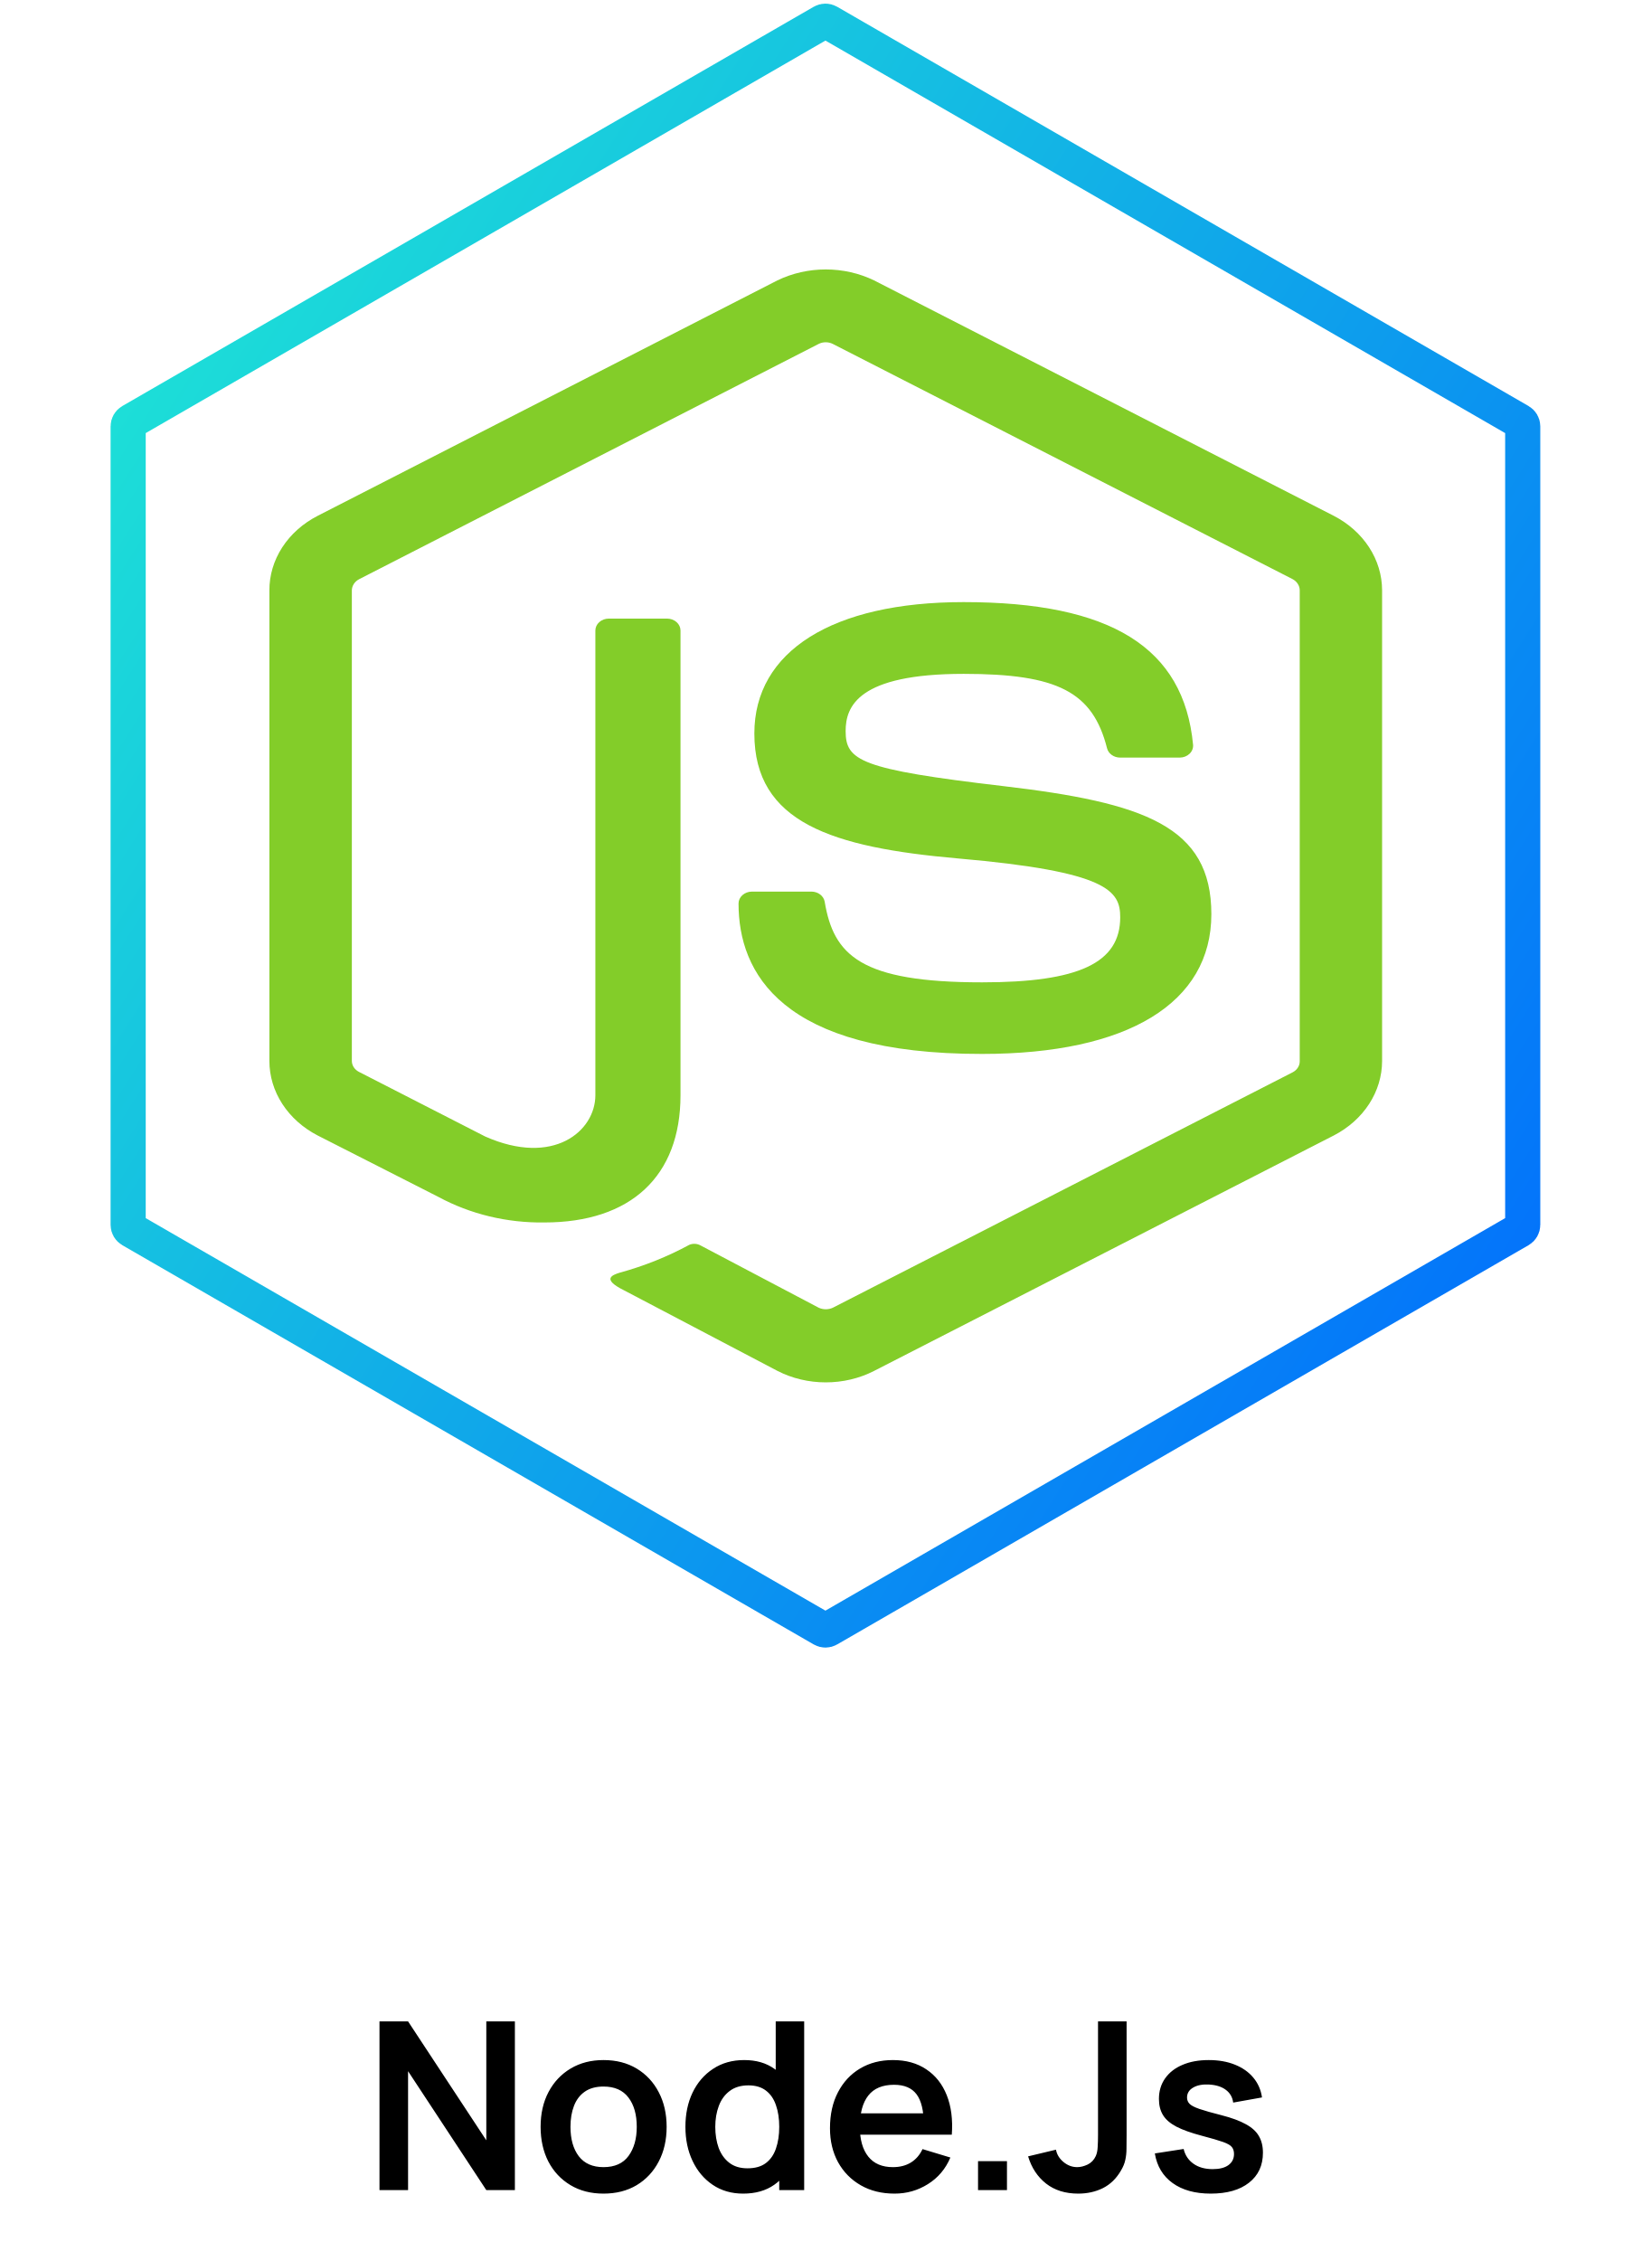
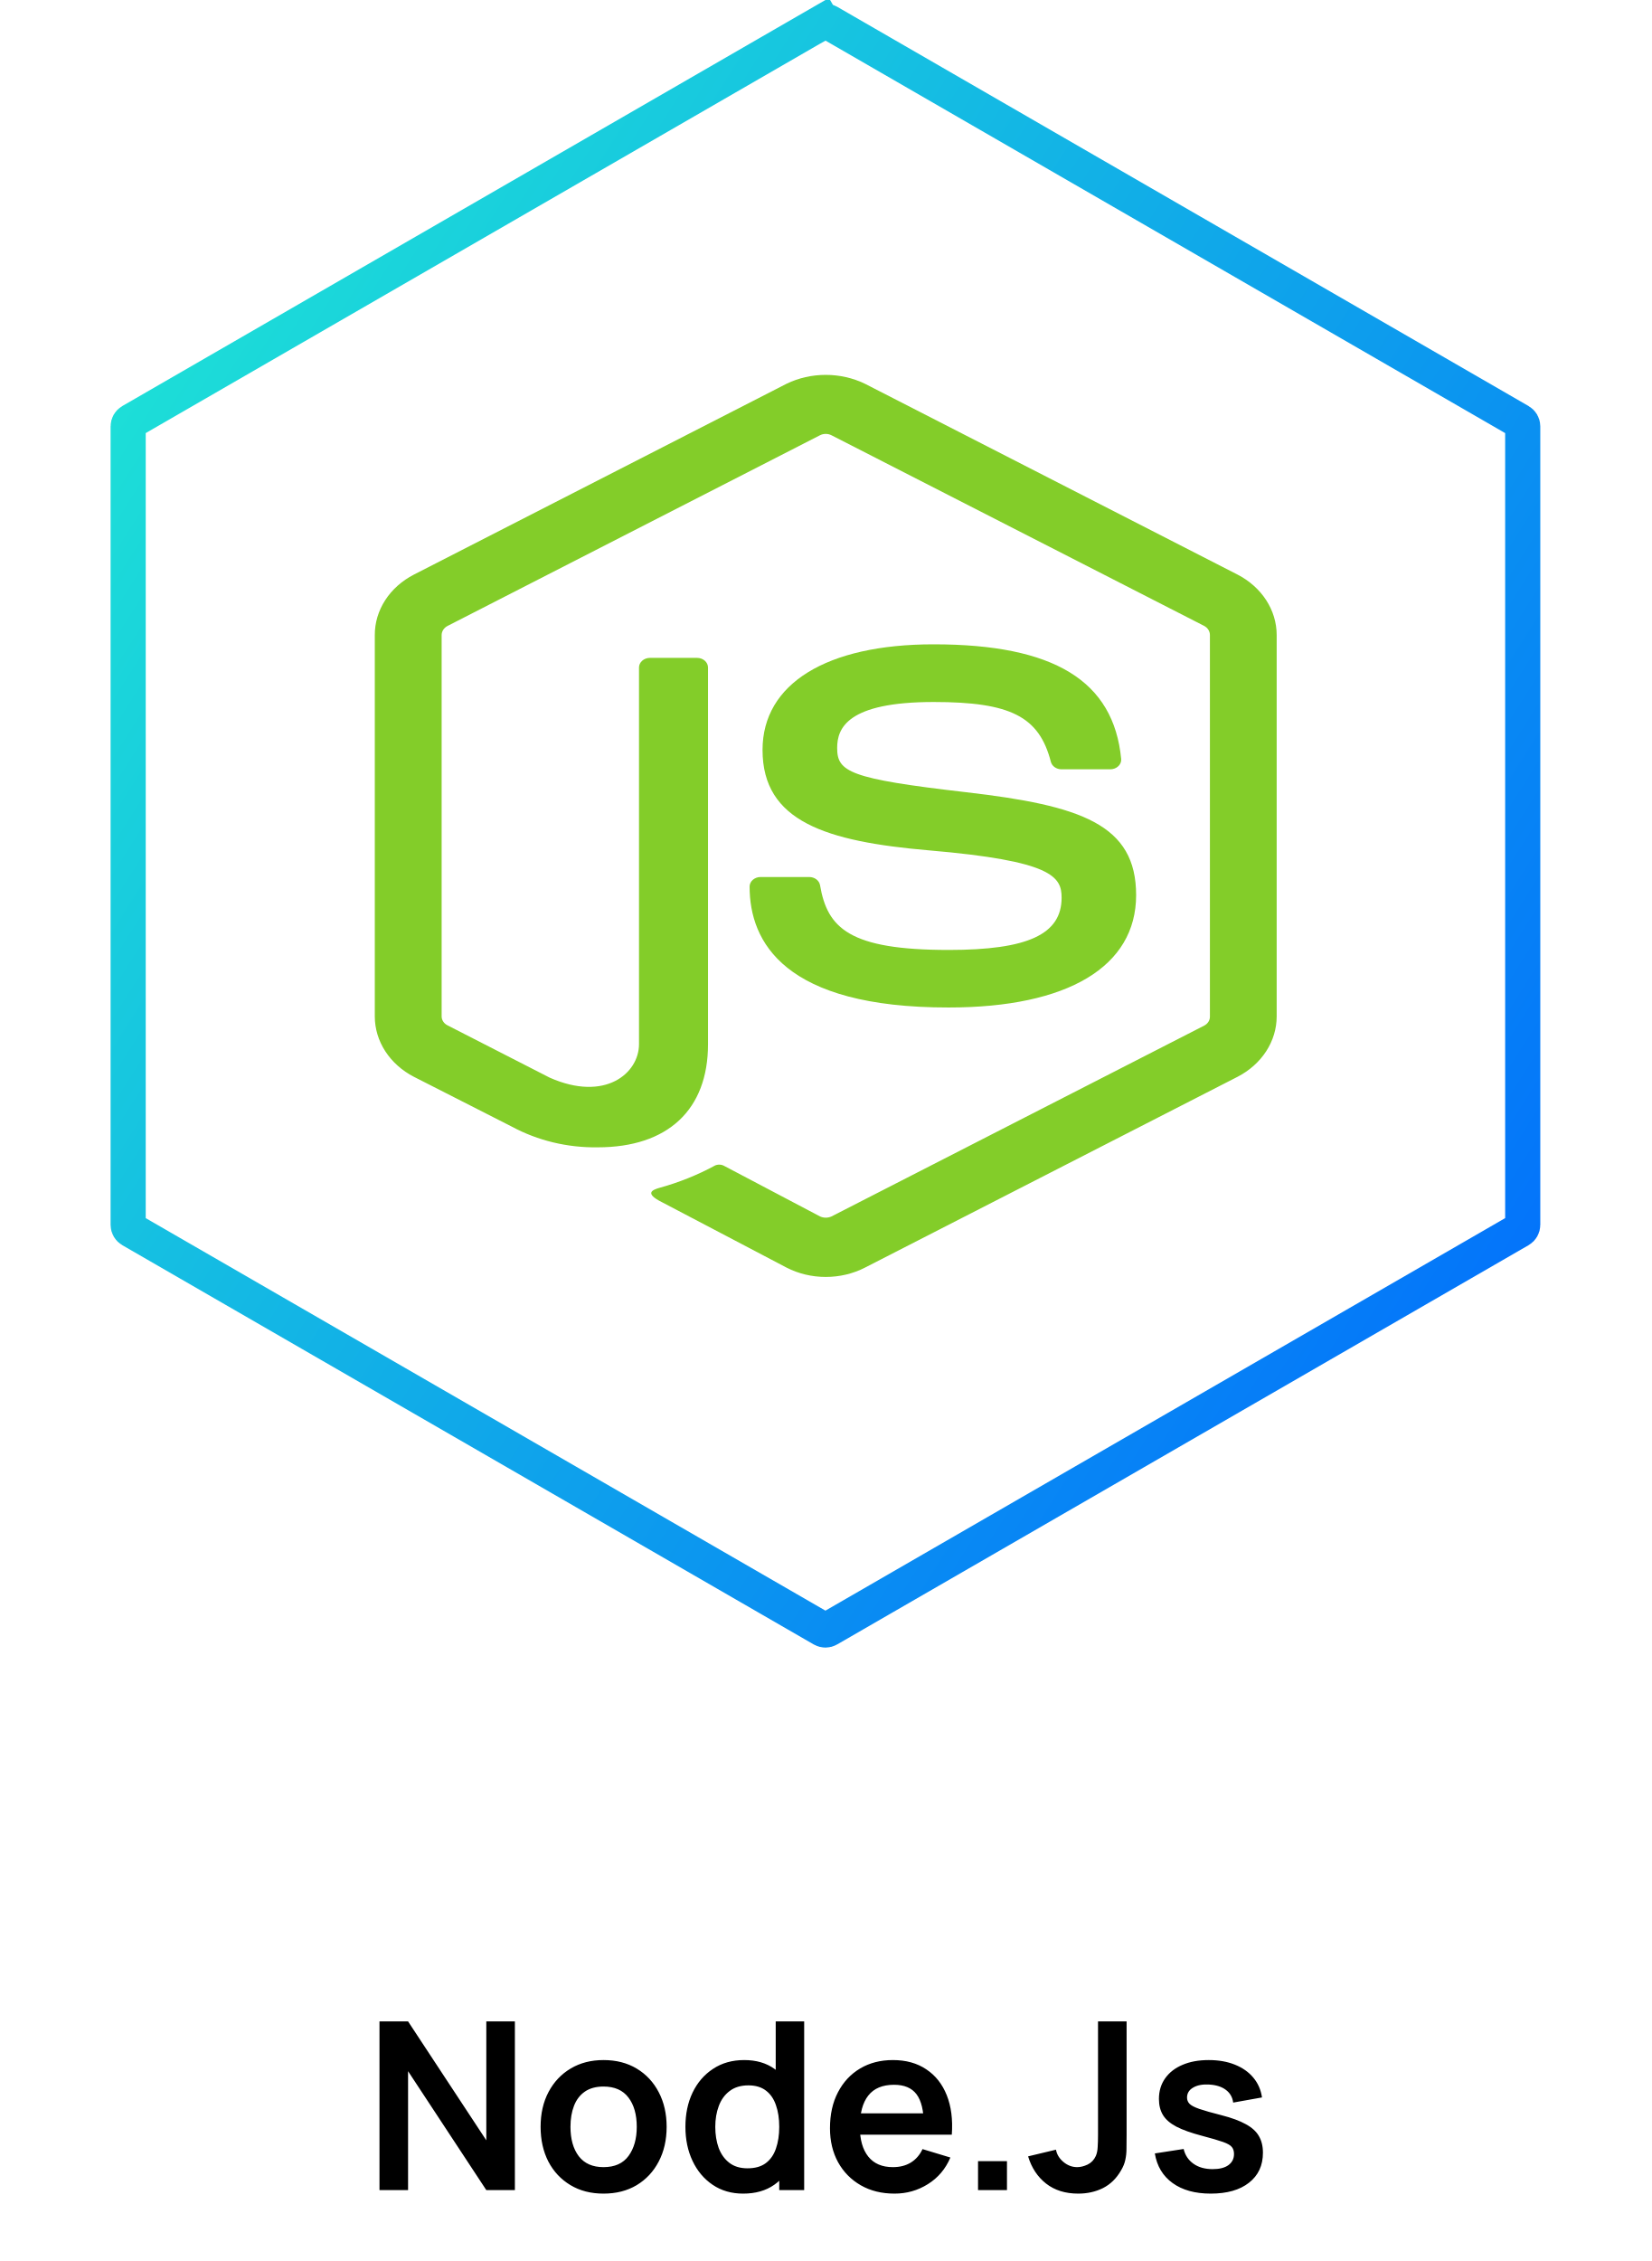
<svg xmlns="http://www.w3.org/2000/svg" width="141" height="193" viewBox="0 0 141 193" fill="none">
-   <path d="M70.5 118C69.055 118.001 67.635 117.664 66.383 117.023L53.283 110.145C51.328 109.175 52.281 108.832 52.927 108.632C55.007 108.063 56.998 107.265 58.854 106.257C59.009 106.192 59.18 106.164 59.351 106.175C59.522 106.187 59.687 106.237 59.829 106.321L69.895 111.625C70.083 111.713 70.292 111.759 70.504 111.759C70.716 111.759 70.925 111.713 71.112 111.625L110.367 91.531C110.552 91.435 110.704 91.296 110.81 91.131C110.915 90.965 110.97 90.778 110.968 90.588V50.395C110.968 50.202 110.913 50.012 110.806 49.844C110.699 49.676 110.546 49.535 110.359 49.435L71.105 29.359C70.92 29.265 70.711 29.216 70.498 29.216C70.285 29.216 70.076 29.265 69.892 29.359L30.66 49.442C30.473 49.54 30.317 49.679 30.209 49.846C30.1 50.013 30.042 50.202 30.04 50.395V90.571C30.042 90.76 30.101 90.946 30.209 91.109C30.317 91.272 30.471 91.407 30.656 91.501L41.422 97.011C47.257 99.597 50.831 96.55 50.831 93.489V53.822C50.831 53.552 50.951 53.293 51.167 53.102C51.382 52.911 51.674 52.804 51.978 52.804H56.952C57.257 52.804 57.548 52.911 57.764 53.102C57.979 53.293 58.1 53.552 58.1 53.822V93.493C58.1 100.397 53.861 104.35 46.477 104.35C43.291 104.397 40.156 103.642 37.436 102.172L27.117 96.923C25.865 96.275 24.827 95.348 24.104 94.233C23.382 93.119 23.001 91.856 23 90.571V50.395C22.995 49.107 23.374 47.841 24.096 46.724C24.819 45.608 25.861 44.679 27.117 44.033L66.376 23.933C67.641 23.321 69.059 23 70.5 23C71.941 23 73.359 23.321 74.624 23.933L113.879 44.033C115.131 44.68 116.169 45.606 116.892 46.719C117.615 47.832 117.997 49.094 118 50.378V90.571C117.998 91.857 117.617 93.12 116.894 94.234C116.171 95.348 115.132 96.275 113.879 96.923L74.624 117.023C73.371 117.665 71.948 118.002 70.5 118Z" fill="#83CD29" />
-   <path d="M63.055 77.125C63.055 76.855 63.175 76.596 63.391 76.405C63.606 76.215 63.898 76.107 64.202 76.107H69.279C69.551 76.108 69.813 76.194 70.02 76.35C70.226 76.506 70.364 76.722 70.408 76.959C71.173 81.543 73.469 83.853 83.849 83.853C92.117 83.853 95.641 82.194 95.641 78.302C95.641 76.06 94.642 74.394 81.791 73.278C71.047 72.334 64.405 70.224 64.405 62.61C64.405 55.587 71.082 51.396 82.273 51.396C94.849 51.396 101.074 55.268 101.862 63.574C101.874 63.712 101.854 63.852 101.803 63.983C101.752 64.115 101.671 64.236 101.565 64.338C101.459 64.441 101.331 64.523 101.188 64.58C101.045 64.637 100.89 64.668 100.733 64.669H95.622C95.365 64.666 95.117 64.587 94.918 64.444C94.718 64.302 94.578 64.104 94.52 63.882C93.299 59.061 90.311 57.521 82.276 57.521C73.247 57.521 72.199 60.31 72.199 62.4C72.199 64.931 73.438 65.671 85.628 67.099C97.692 68.514 103.423 70.516 103.423 78.034C103.423 85.621 96.291 89.964 83.853 89.964C66.655 89.984 63.055 82.992 63.055 77.125Z" fill="#83CD29" />
+   <path d="M70.5 109C69.329 109.001 68.178 108.727 67.163 108.208L56.545 102.634C54.961 101.847 55.733 101.569 56.257 101.407C57.942 100.946 59.556 100.299 61.06 99.482C61.186 99.43 61.325 99.407 61.463 99.416C61.602 99.425 61.736 99.466 61.851 99.534L70.01 103.833C70.162 103.904 70.331 103.941 70.503 103.941C70.675 103.941 70.844 103.904 70.996 103.833L102.813 87.546C102.963 87.468 103.087 87.356 103.172 87.222C103.257 87.088 103.302 86.936 103.3 86.782V54.204C103.301 54.048 103.255 53.894 103.169 53.758C103.083 53.621 102.958 53.507 102.807 53.426L70.99 37.154C70.84 37.078 70.671 37.038 70.499 37.038C70.326 37.038 70.157 37.078 70.007 37.154L38.208 53.432C38.057 53.511 37.931 53.624 37.843 53.76C37.755 53.895 37.708 54.048 37.706 54.204V86.768C37.708 86.921 37.755 87.072 37.843 87.204C37.93 87.336 38.055 87.446 38.205 87.522L46.932 91.988C51.661 94.084 54.557 91.614 54.557 89.133V56.982C54.557 56.763 54.655 56.553 54.83 56.399C55.004 56.244 55.241 56.157 55.488 56.157H59.519C59.766 56.157 60.002 56.244 60.177 56.399C60.351 56.553 60.449 56.763 60.449 56.982V89.136C60.449 94.733 57.013 97.936 51.028 97.936C48.447 97.975 45.906 97.362 43.7 96.171L35.337 91.916C34.322 91.391 33.48 90.64 32.895 89.737C32.31 88.833 32.001 87.81 32 86.768V54.204C31.996 53.161 32.303 52.135 32.889 51.229C33.474 50.324 34.319 49.572 35.337 49.048L67.157 32.756C68.182 32.26 69.332 32 70.5 32C71.668 32 72.818 32.26 73.843 32.756L105.66 49.048C106.674 49.572 107.516 50.323 108.102 51.225C108.688 52.127 108.997 53.15 109 54.191V86.768C108.999 87.81 108.69 88.834 108.104 89.737C107.518 90.64 106.675 91.392 105.66 91.916L73.843 108.208C72.827 108.728 71.674 109.001 70.5 109Z" fill="#83CD29" />
+   <path d="M64 75.68C64 75.463 64.099 75.255 64.275 75.102C64.451 74.948 64.689 74.862 64.938 74.862H69.089C69.311 74.863 69.525 74.932 69.694 75.057C69.863 75.183 69.975 75.356 70.011 75.547C70.637 79.231 72.513 81.088 80.999 81.088C87.758 81.088 90.638 79.755 90.638 76.627C90.638 74.824 89.822 73.485 79.316 72.588C70.534 71.829 65.104 70.133 65.104 64.013C65.104 58.368 70.562 55 79.71 55C89.991 55 95.08 58.112 95.724 64.788C95.734 64.899 95.717 65.011 95.676 65.117C95.634 65.223 95.568 65.32 95.481 65.402C95.395 65.485 95.29 65.551 95.173 65.597C95.056 65.643 94.929 65.667 94.801 65.669H90.623C90.413 65.666 90.21 65.603 90.047 65.488C89.884 65.373 89.769 65.214 89.722 65.036C88.724 61.161 86.281 59.923 79.713 59.923C72.332 59.923 71.475 62.164 71.475 63.844C71.475 65.879 72.489 66.473 82.453 67.621C92.315 68.759 97 70.368 97 76.411C97 82.509 91.17 86 81.002 86C66.943 86.016 64 80.396 64 75.68Z" fill="#83CD29" />
  <path d="M32.4 186.948V172.548H34.84L41.52 182.698V172.548H43.96V186.948H41.52L34.84 176.798V186.948H32.4ZM51.526 187.248C50.446 187.248 49.502 187.005 48.696 186.518C47.889 186.032 47.262 185.362 46.816 184.508C46.376 183.648 46.156 182.662 46.156 181.548C46.156 180.415 46.382 179.422 46.836 178.568C47.289 177.715 47.919 177.048 48.725 176.568C49.532 176.088 50.465 175.848 51.526 175.848C52.612 175.848 53.559 176.092 54.365 176.578C55.172 177.065 55.799 177.738 56.245 178.598C56.692 179.452 56.916 180.435 56.916 181.548C56.916 182.668 56.689 183.658 56.236 184.518C55.789 185.372 55.162 186.042 54.355 186.528C53.549 187.008 52.605 187.248 51.526 187.248ZM51.526 184.988C52.486 184.988 53.199 184.668 53.666 184.028C54.132 183.388 54.365 182.562 54.365 181.548C54.365 180.502 54.129 179.668 53.656 179.048C53.182 178.422 52.472 178.108 51.526 178.108C50.879 178.108 50.346 178.255 49.925 178.548C49.512 178.835 49.206 179.238 49.005 179.758C48.806 180.272 48.706 180.868 48.706 181.548C48.706 182.595 48.942 183.432 49.416 184.058C49.895 184.678 50.599 184.988 51.526 184.988ZM63.449 187.248C62.455 187.248 61.589 186.998 60.849 186.498C60.109 185.998 59.535 185.318 59.129 184.458C58.722 183.598 58.519 182.628 58.519 181.548C58.519 180.455 58.722 179.482 59.129 178.628C59.542 177.768 60.125 177.092 60.879 176.598C61.632 176.098 62.519 175.848 63.539 175.848C64.565 175.848 65.425 176.098 66.119 176.598C66.819 177.092 67.349 177.768 67.709 178.628C68.069 179.488 68.249 180.462 68.249 181.548C68.249 182.622 68.069 183.592 67.709 184.458C67.349 185.318 66.812 185.998 66.099 186.498C65.385 186.998 64.502 187.248 63.449 187.248ZM63.819 185.088C64.465 185.088 64.985 184.942 65.379 184.648C65.779 184.348 66.069 183.932 66.249 183.398C66.435 182.865 66.529 182.248 66.529 181.548C66.529 180.842 66.435 180.225 66.249 179.698C66.069 179.165 65.785 178.752 65.399 178.458C65.012 178.158 64.512 178.008 63.899 178.008C63.252 178.008 62.719 178.168 62.299 178.488C61.879 178.802 61.569 179.228 61.369 179.768C61.169 180.302 61.069 180.895 61.069 181.548C61.069 182.208 61.165 182.808 61.359 183.348C61.559 183.882 61.862 184.305 62.269 184.618C62.675 184.932 63.192 185.088 63.819 185.088ZM66.529 186.948V179.368H66.229V172.548H68.659V186.948H66.529ZM76.373 187.248C75.279 187.248 74.319 187.012 73.493 186.538C72.666 186.065 72.019 185.408 71.552 184.568C71.093 183.728 70.862 182.762 70.862 181.668C70.862 180.488 71.089 179.465 71.543 178.598C71.996 177.725 72.626 177.048 73.433 176.568C74.239 176.088 75.172 175.848 76.233 175.848C77.353 175.848 78.302 176.112 79.082 176.638C79.869 177.158 80.453 177.895 80.832 178.848C81.213 179.802 81.356 180.925 81.263 182.218H78.873V181.338C78.866 180.165 78.659 179.308 78.252 178.768C77.846 178.228 77.206 177.958 76.332 177.958C75.346 177.958 74.612 178.265 74.132 178.878C73.653 179.485 73.412 180.375 73.412 181.548C73.412 182.642 73.653 183.488 74.132 184.088C74.612 184.688 75.312 184.988 76.233 184.988C76.826 184.988 77.336 184.858 77.763 184.598C78.196 184.332 78.529 183.948 78.763 183.448L81.142 184.168C80.729 185.142 80.089 185.898 79.222 186.438C78.362 186.978 77.412 187.248 76.373 187.248ZM72.653 182.218V180.398H80.082V182.218H72.653ZM83.503 186.948V184.478H85.973V186.948H83.503ZM92.057 187.248C90.957 187.248 90.041 186.962 89.307 186.388C88.581 185.815 88.071 185.042 87.777 184.068L90.157 183.498C90.231 183.905 90.444 184.255 90.797 184.548C91.151 184.842 91.541 184.988 91.967 184.988C92.247 184.988 92.544 184.915 92.857 184.768C93.171 184.615 93.404 184.372 93.557 184.038C93.651 183.825 93.704 183.572 93.717 183.278C93.737 182.978 93.747 182.632 93.747 182.238V172.548H96.187V182.238C96.187 182.685 96.184 183.078 96.177 183.418C96.177 183.752 96.144 184.068 96.077 184.368C96.017 184.662 95.894 184.965 95.707 185.278C95.314 185.958 94.801 186.458 94.167 186.778C93.534 187.092 92.831 187.248 92.057 187.248ZM103.367 187.248C102.034 187.248 100.95 186.948 100.117 186.348C99.284 185.748 98.777 184.905 98.597 183.818L101.057 183.438C101.184 183.972 101.464 184.392 101.897 184.698C102.33 185.005 102.877 185.158 103.537 185.158C104.117 185.158 104.564 185.045 104.877 184.818C105.197 184.585 105.357 184.268 105.357 183.868C105.357 183.622 105.297 183.425 105.177 183.278C105.064 183.125 104.81 182.978 104.417 182.838C104.024 182.698 103.42 182.522 102.607 182.308C101.7 182.068 100.98 181.812 100.447 181.538C99.913 181.258 99.53 180.928 99.297 180.548C99.064 180.168 98.947 179.708 98.947 179.168C98.947 178.495 99.124 177.908 99.477 177.408C99.83 176.908 100.324 176.525 100.957 176.258C101.59 175.985 102.337 175.848 103.197 175.848C104.037 175.848 104.78 175.978 105.427 176.238C106.08 176.498 106.607 176.868 107.007 177.348C107.407 177.828 107.654 178.392 107.747 179.038L105.287 179.478C105.227 179.018 105.017 178.655 104.657 178.388C104.304 178.122 103.83 177.972 103.237 177.938C102.67 177.905 102.214 177.992 101.867 178.198C101.52 178.398 101.347 178.682 101.347 179.048C101.347 179.255 101.417 179.432 101.557 179.578C101.697 179.725 101.977 179.872 102.397 180.018C102.824 180.165 103.457 180.345 104.297 180.558C105.157 180.778 105.844 181.032 106.357 181.318C106.877 181.598 107.25 181.935 107.477 182.328C107.71 182.722 107.827 183.198 107.827 183.758C107.827 184.845 107.43 185.698 106.637 186.318C105.85 186.938 104.76 187.248 103.367 187.248Z" fill="black" />
-   <path d="M70.724 1.876L129.757 35.959C129.911 36.048 130.007 36.213 130.007 36.392V104.557C130.007 104.735 129.911 104.9 129.757 104.99L70.724 139.072C70.57 139.161 70.379 139.161 70.224 139.072L11.192 104.99C11.037 104.9 10.942 104.735 10.942 104.557V36.392C10.942 36.213 11.037 36.048 11.192 35.959L70.224 1.876C70.379 1.787 70.57 1.787 70.724 1.876Z" stroke="url(#paint0_linear_3227_108)" stroke-width="3" />
+   <path d="M70.224 1.876C70.379 1.787 70.57 1.787 70.724 1.876L129.757 35.959C129.911 36.048 130.007 36.213 130.007 36.392V104.557C130.007 104.735 129.911 104.9 129.757 104.99L70.724 139.072C70.57 139.161 70.379 139.161 70.224 139.072L11.192 104.99C11.037 104.9 10.942 104.735 10.942 104.557V36.392C10.942 36.213 11.037 36.048 11.192 35.959L70.224 1.876L69.474 0.577L70.224 1.876Z" stroke="url(#paint0_linear_3241_46)" stroke-width="3" />
  <defs>
-     <linearGradient id="paint0_linear_3227_108" x1="130.881" y1="140.948" x2="-18.538" y2="46.29" gradientUnits="userSpaceOnUse">
+     <linearGradient id="paint0_linear_3241_46" x1="130.881" y1="140.948" x2="-18.538" y2="46.29" gradientUnits="userSpaceOnUse">
      <stop stop-color="#0066FF" />
      <stop offset="1" stop-color="#20ECD3" />
    </linearGradient>
  </defs>
</svg>
